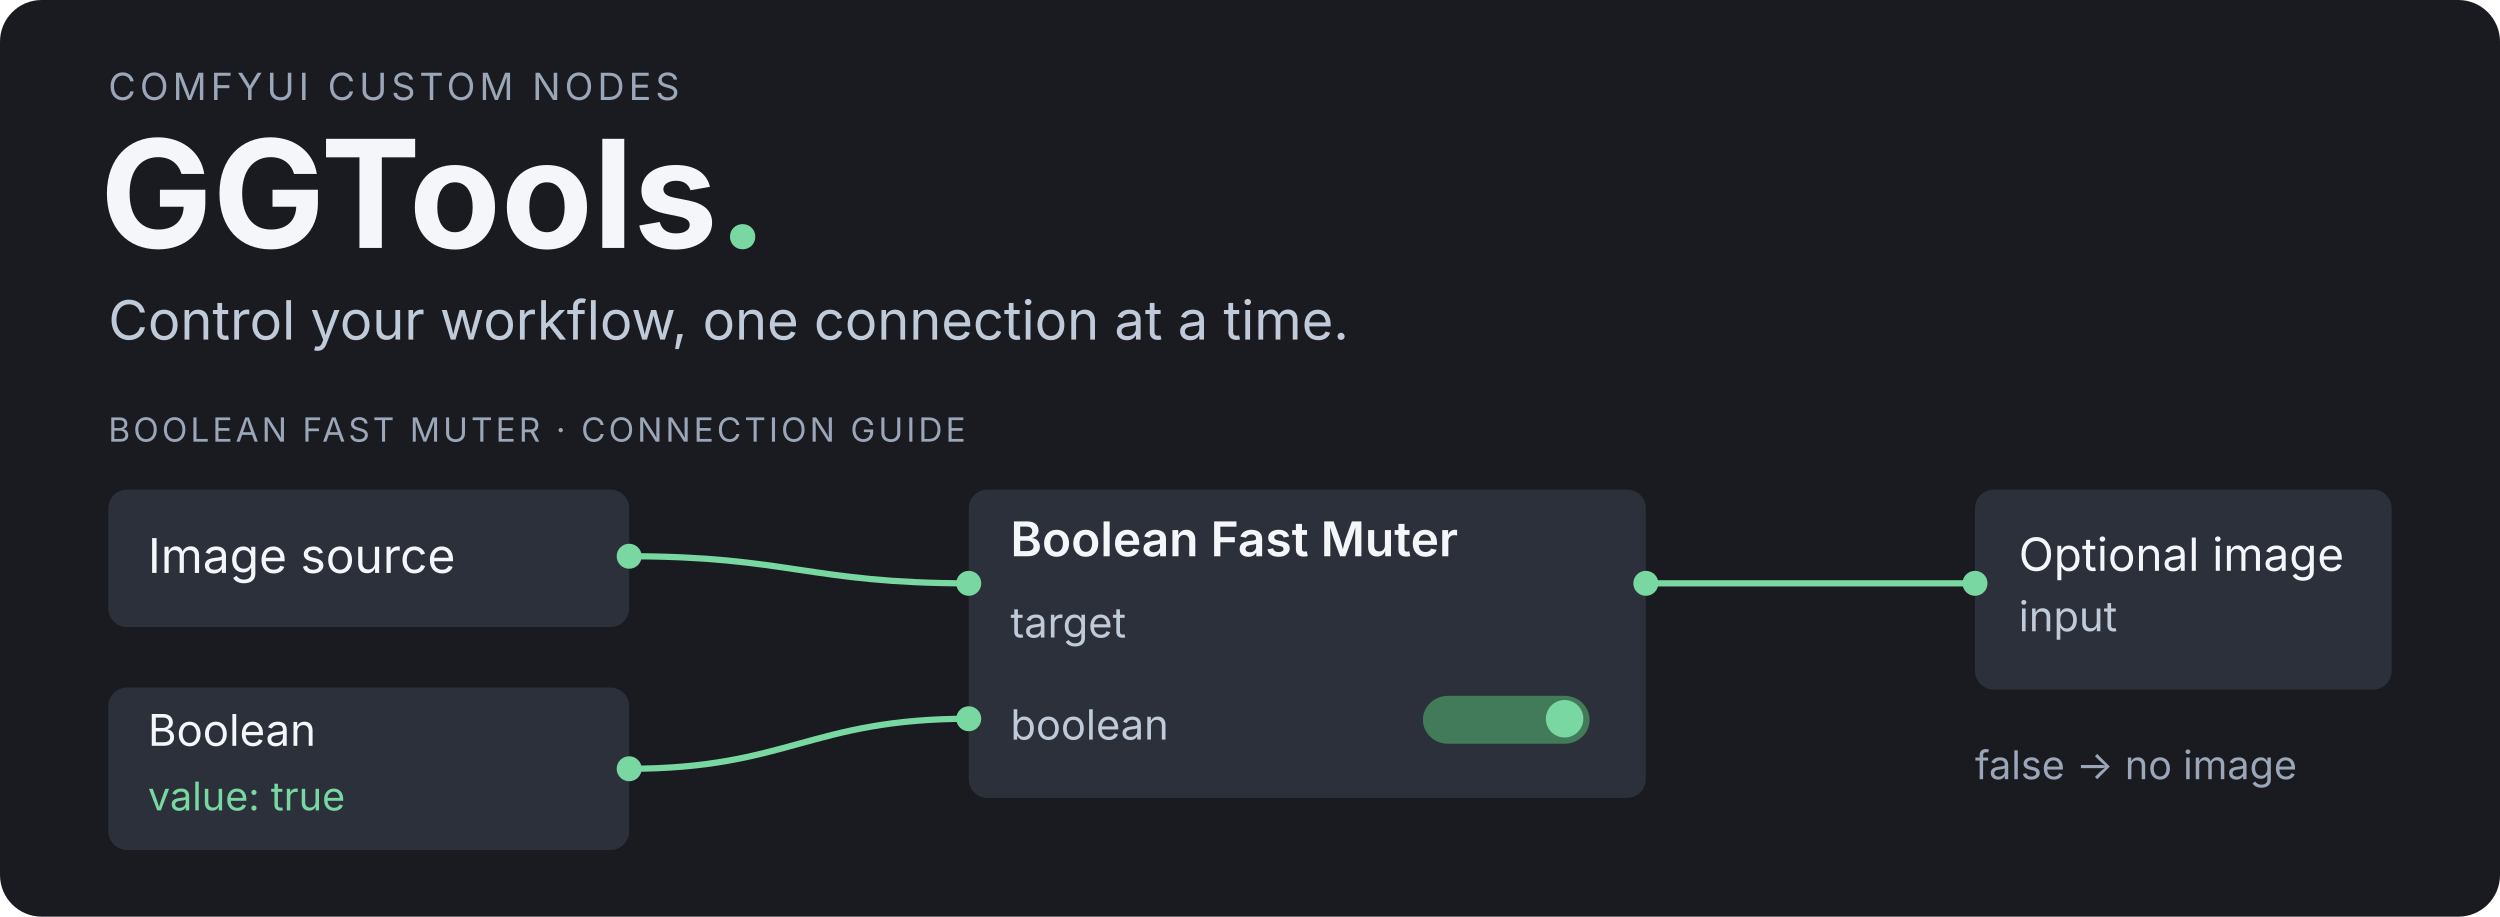
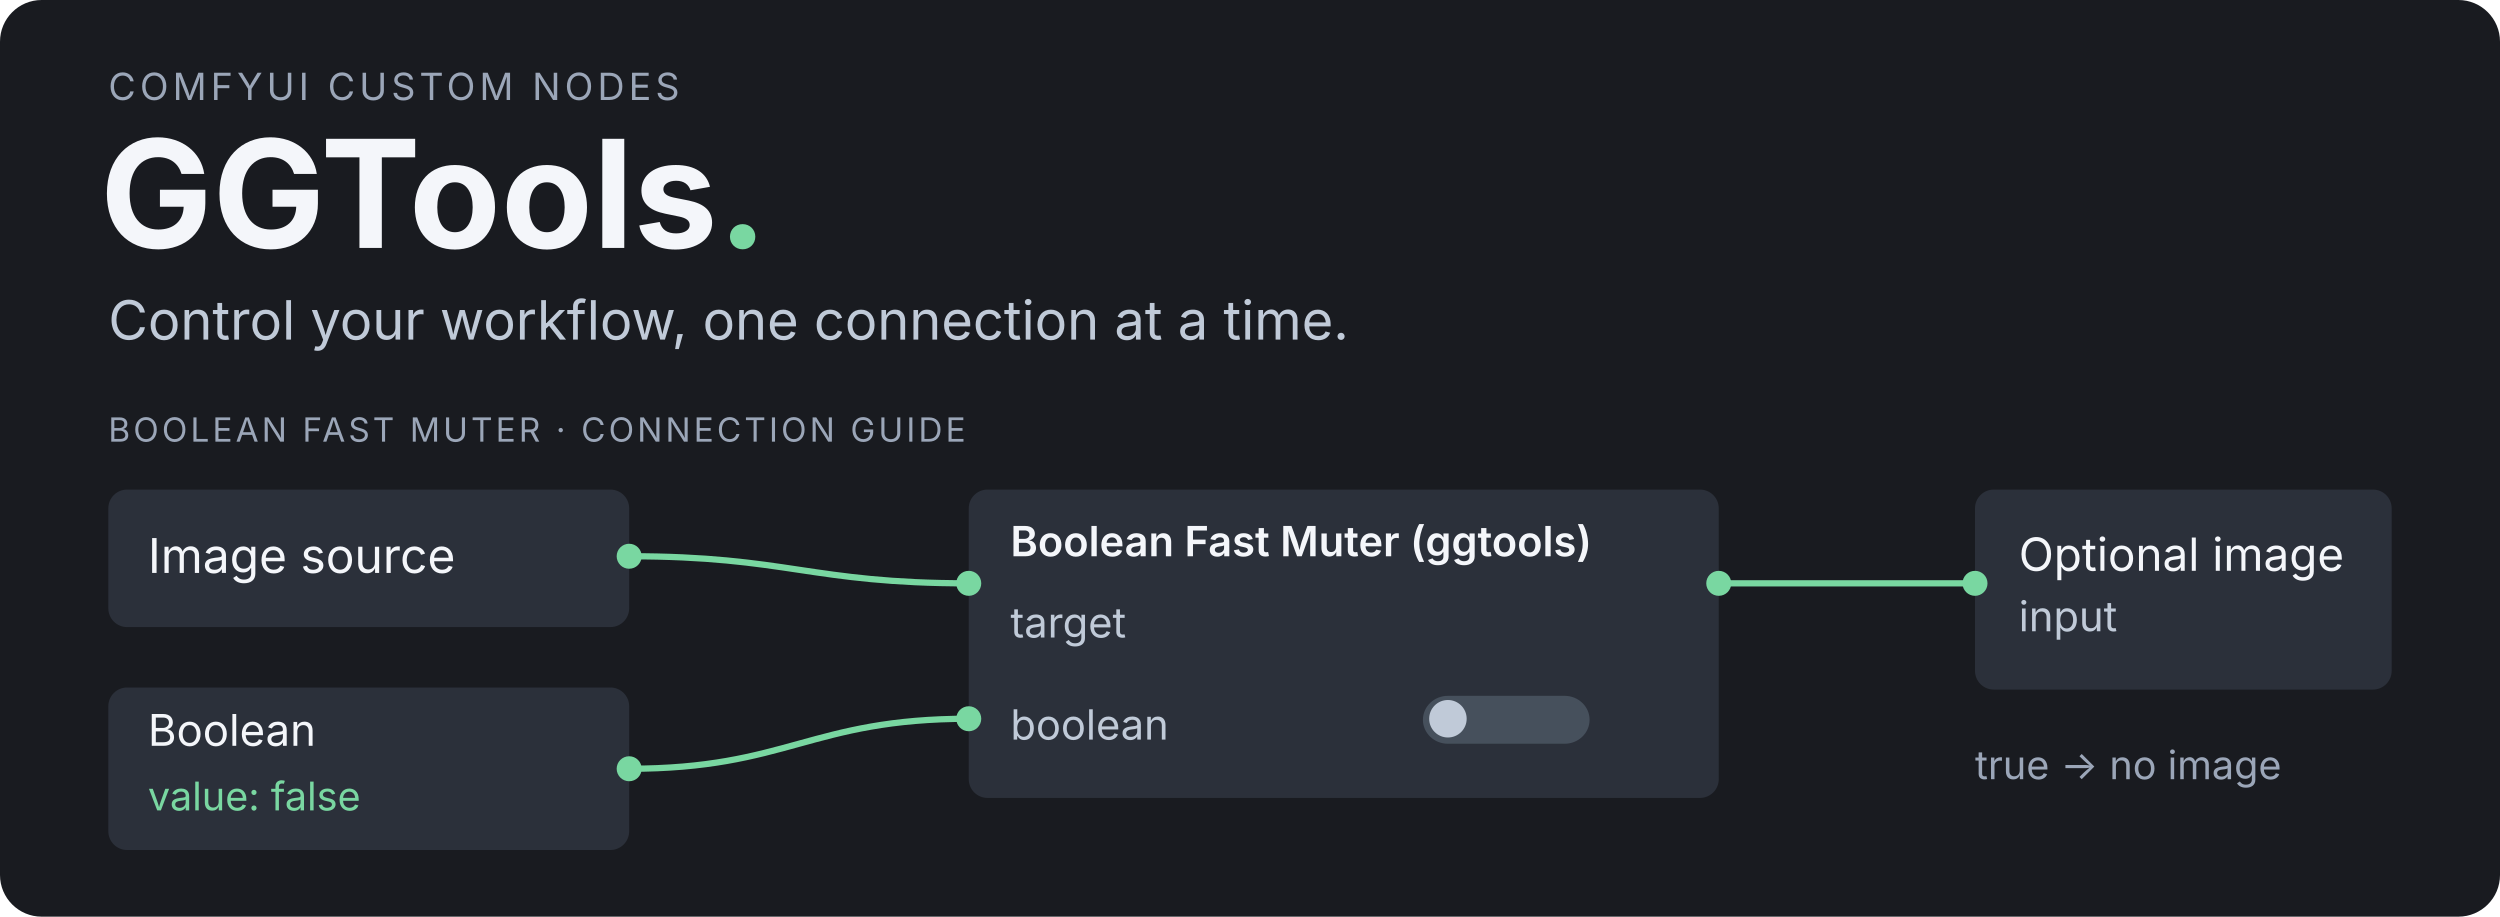
<svg xmlns="http://www.w3.org/2000/svg" width="1200" height="440" viewBox="0 0 1200 440" role="img" aria-labelledby="title desc">
  <rect width="1200" height="440" rx="20" fill="#191b20" />
  <g font-family="-apple-system, BlinkMacSystemFont, Segoe UI, sans-serif">
    <text x="52" y="48" font-size="18" letter-spacing="2" fill="#9ba6b8">COMFYUI CUSTOM NODES</text>
    <text x="48" y="119" font-size="72" font-weight="750" fill="#f4f6fa">GGTools<tspan fill="#79d7a1">.</tspan>
    </text>
    <text x="52" y="163" font-size="26" fill="#c0cad8">Control your workflow, one connection at a time.</text>
    <text x="52" y="212" font-size="16" letter-spacing="1.5" fill="#9ba6b8">BOOLEAN FAST MUTER · CONNECTION GUIDE</text>
    <g fill="none" stroke-width="3">
      <path d="M302 267 C378 267 389 280 465 280" stroke="#79d7a1" />
      <path d="M302 369 C378 369 389 345 465 345" stroke="#79d7a1" />
-       <path d="M790 280 C853 280 884 280 948 280" stroke="#79d7a1" />
+       <path d="M825 280 C870 280 884 280 948 280" stroke="#79d7a1" />
    </g>
    <g id="image-source">
      <rect x="52" y="235" width="250" height="66" rx="9" fill="#2b303a" />
      <text x="71" y="275" font-size="23" fill="#f4f6fa">Image source</text>
      <circle cx="302" cy="267" r="6" fill="#79d7a1" />
    </g>
    <g id="boolean-source">
      <rect x="52" y="330" width="250" height="78" rx="9" fill="#2b303a" />
      <text x="71" y="358" font-size="21" fill="#f4f6fa">Boolean</text>
-       <text x="71" y="389" font-size="19" fill="#79d7a1">value: true</text>
+       <text x="71" y="389" font-size="19" fill="#79d7a1">value: false</text>
      <circle cx="302" cy="369" r="6" fill="#79d7a1" />
    </g>
    <g id="muter">
-       <rect x="465" y="235" width="325" height="148" rx="9" fill="#2b303a" />
-       <text x="485" y="267" font-size="23" font-weight="600" fill="#f4f6fa">Boolean Fast Muter</text>
+       <rect x="465" y="235" width="360" height="148" rx="9" fill="#2b303a" />
+       <text x="485" y="267" font-size="20" font-weight="600" fill="#f4f6fa">Boolean Fast Muter (ggtools)</text>
      <text x="485" y="306" font-size="20" fill="#c0cad8">target</text>
      <text x="485" y="355" font-size="20" fill="#c0cad8">boolean</text>
-       <rect x="683" y="334" width="80" height="23" rx="12" fill="#427b59" />
-       <circle cx="751" cy="345" r="9" fill="#79d7a1" />
+       <rect x="683" y="334" width="80" height="23" rx="12" fill="#46505c" />
+       <circle cx="695" cy="345" r="9" fill="#c0cad8" />
      <circle cx="465" cy="280" r="6" fill="#79d7a1" />
      <circle cx="465" cy="345" r="6" fill="#79d7a1" />
-       <circle cx="790" cy="280" r="6" fill="#79d7a1" />
+       <circle cx="825" cy="280" r="6" fill="#79d7a1" />
    </g>
    <g id="destination">
      <rect x="948" y="235" width="200" height="96" rx="9" fill="#2b303a" />
      <text x="969" y="274" font-size="22" fill="#f4f6fa">Optional image</text>
      <text x="969" y="303" font-size="20" fill="#c0cad8">input</text>
      <circle cx="948" cy="280" r="6" fill="#79d7a1" />
    </g>
-     <text x="948" y="374" font-size="19" fill="#9ba6b8">false → no image</text>
+     <text x="948" y="374" font-size="19" fill="#9ba6b8">true → no image</text>
  </g>
</svg>
